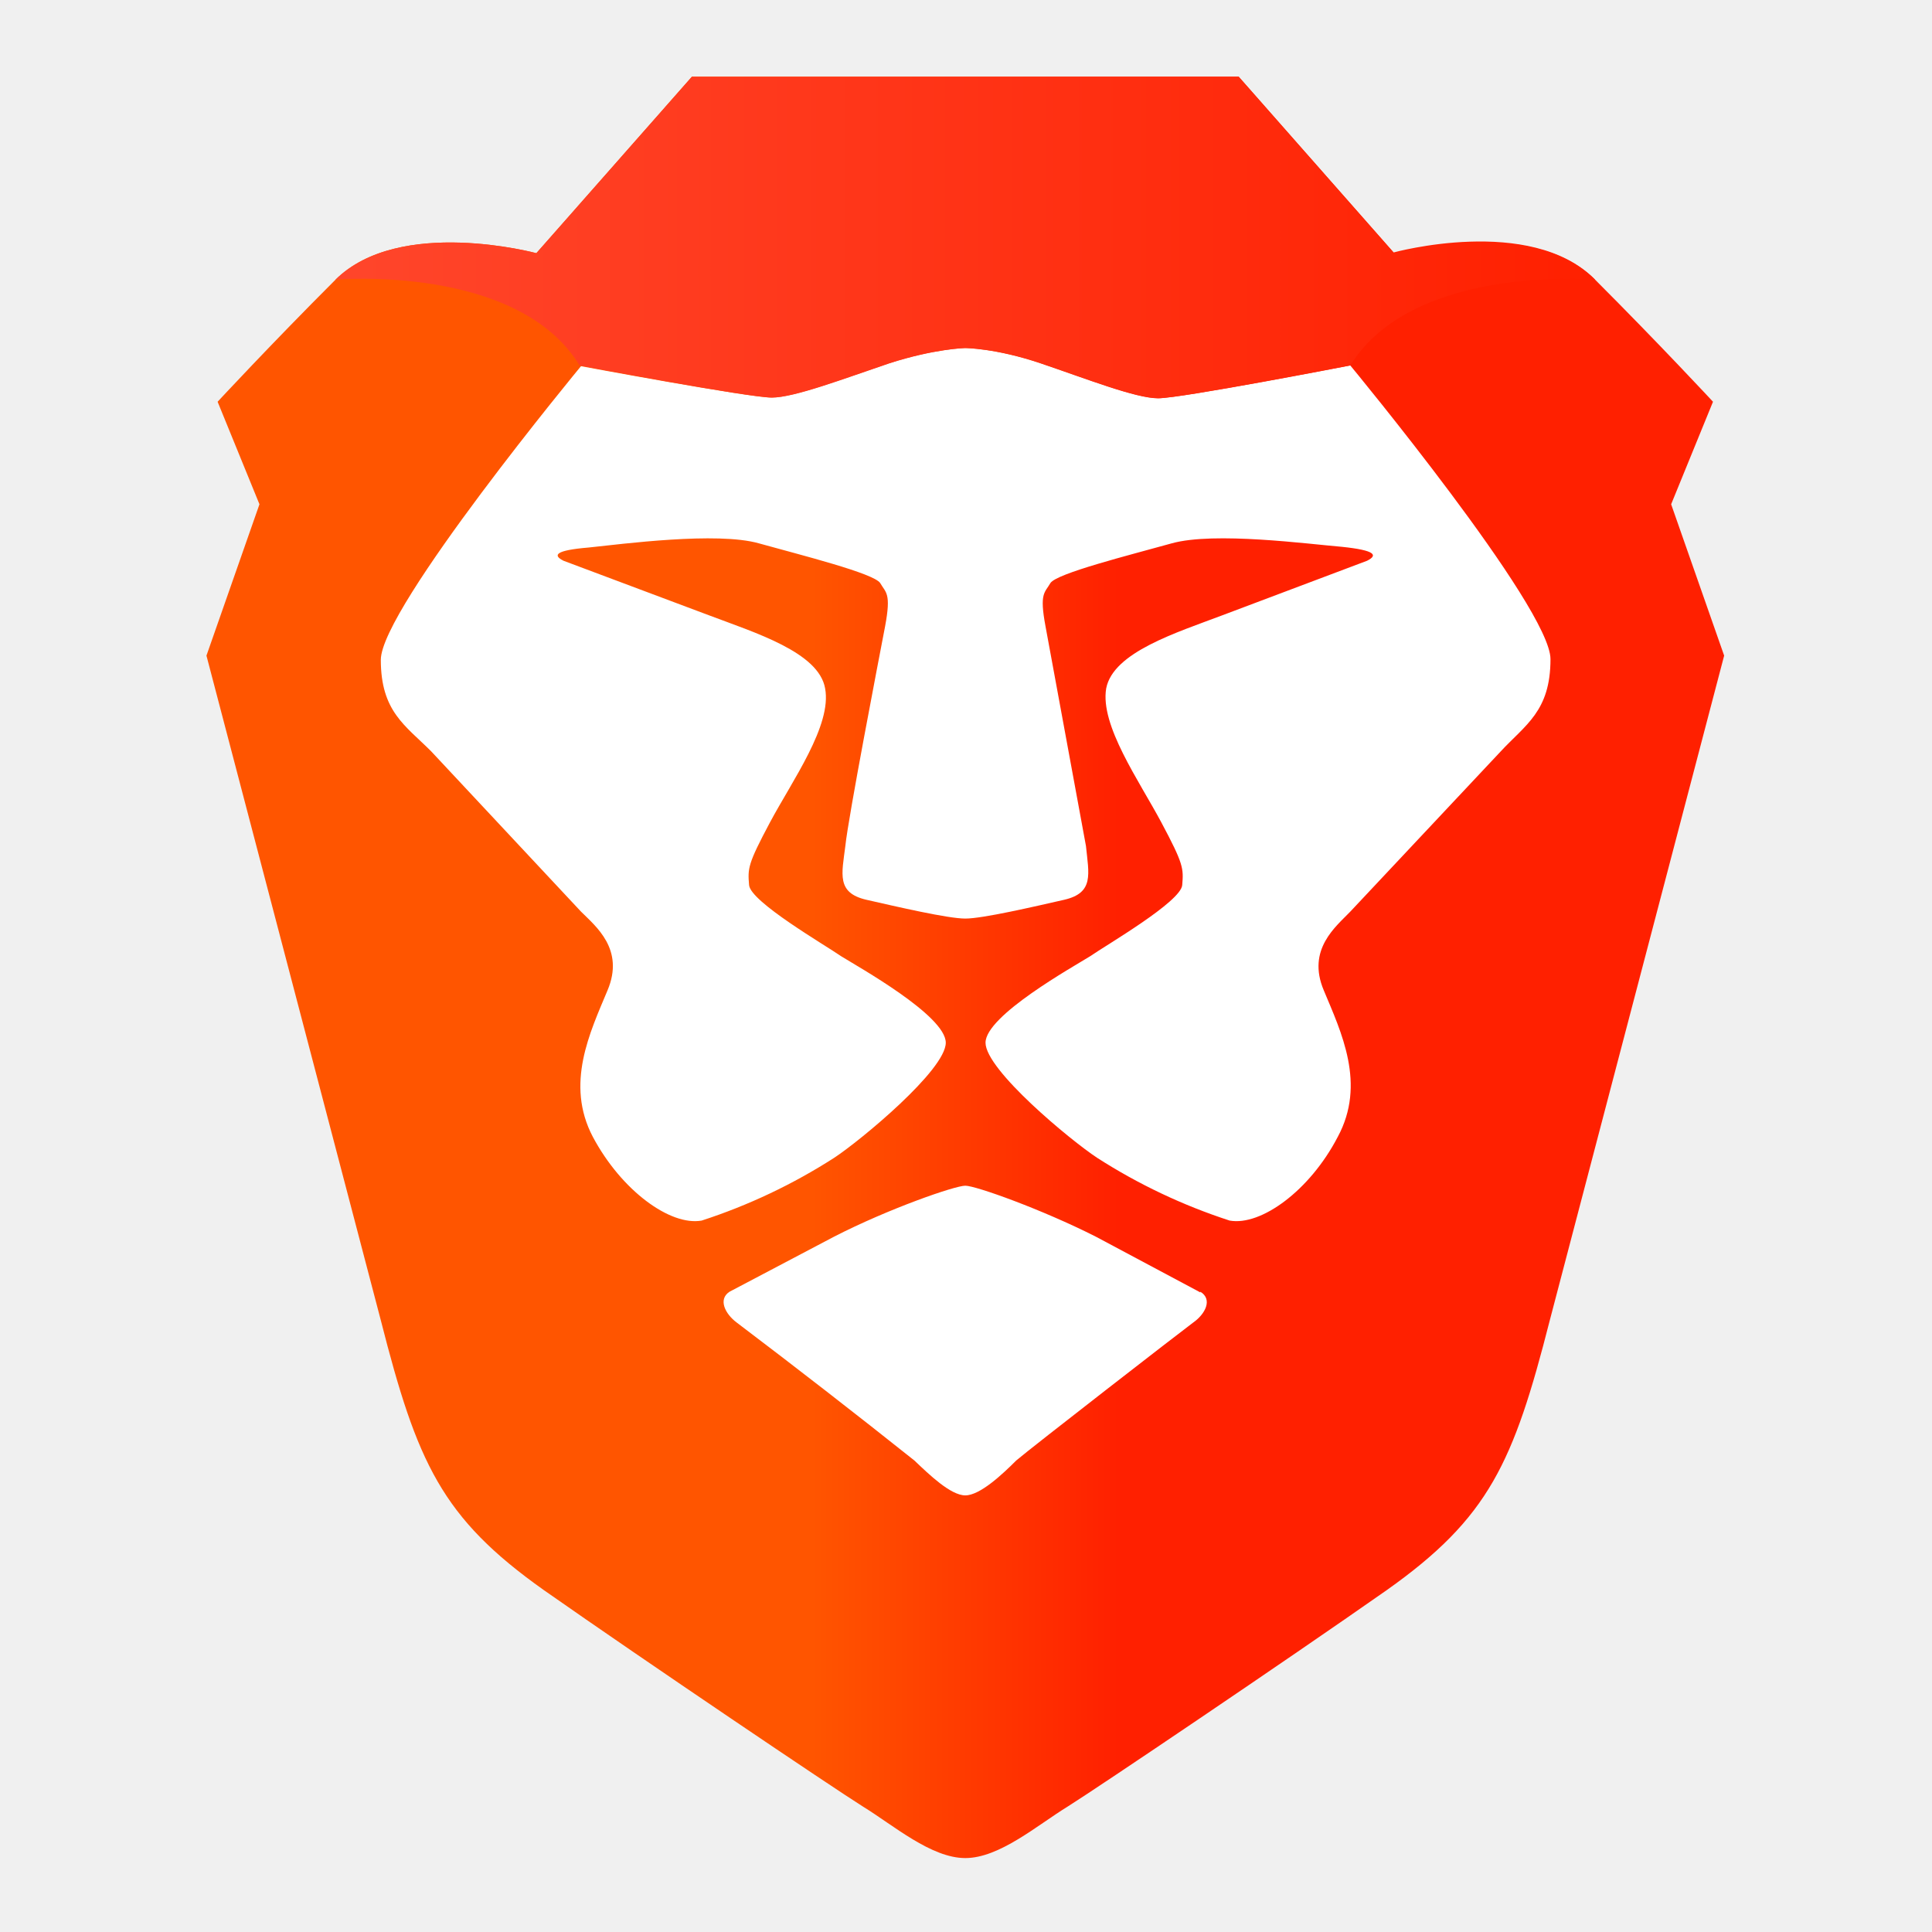
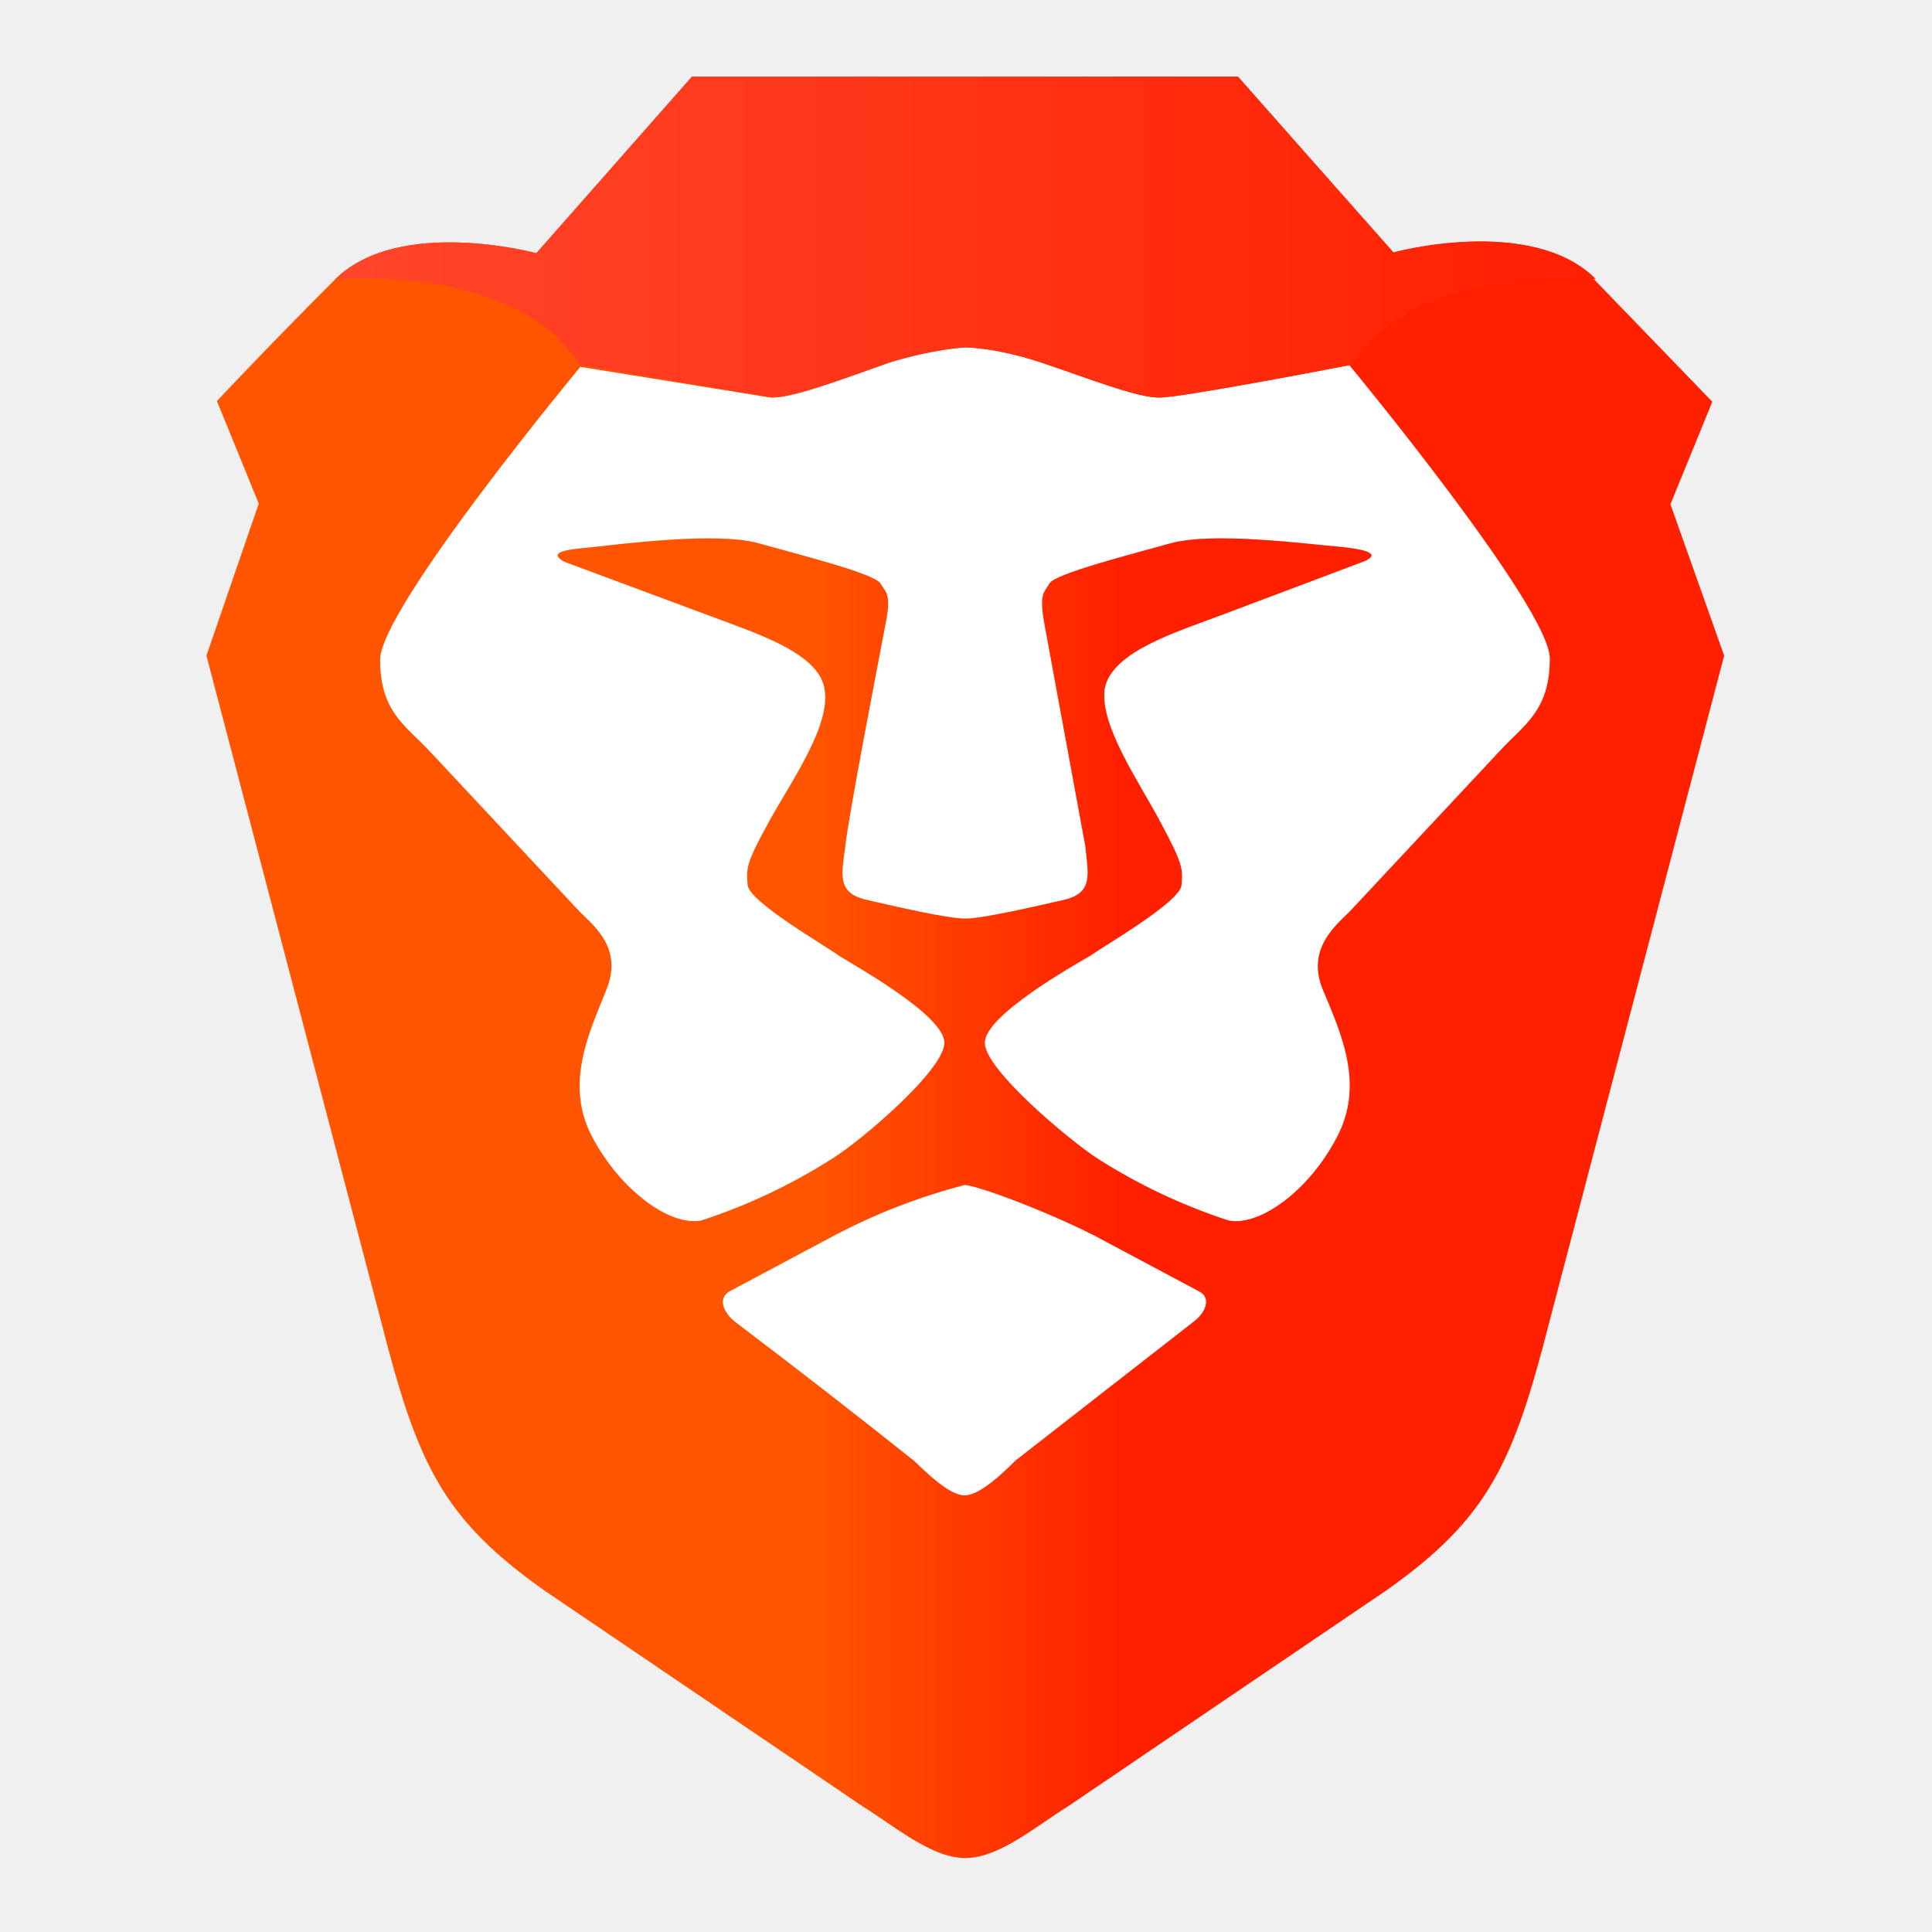
<svg xmlns="http://www.w3.org/2000/svg" viewBox="-29.5 -11 277 277">
  <linearGradient id="a" y1="50.7%" y2="50.7%">
    <stop offset=".4" stop-color="#f50" />
    <stop offset=".6" stop-color="#ff2000" />
  </linearGradient>
  <linearGradient id="b" x1="2.1%" y1="50.7%" y2="50.7%">
    <stop offset="0" stop-color="#ff452a" />
    <stop offset="1" stop-color="#ff2000" />
  </linearGradient>
-   <path fill="url(#a)" d="M210.1 61.3l6-14.7s-7.6-8.2-17-17.6c-9.2-9.2-28.8-3.8-28.8-3.8L148.1 0H69.7L47.4 25.3S27.8 20 18.6 29.1C9.3 38.4 1.7 46.6 1.7 46.6l6 14.7L.1 83l25 95.3c5.2 20.4 8.7 28.3 23.4 38.7 14.7 10.3 41.4 28.3 45.7 31 4.4 2.7 9.8 7.4 14.7 7.4s10.3-4.7 14.7-7.4c4.3-2.7 31-20.7 45.7-31 14.7-10.4 18.2-18.3 23.4-38.7l25-95.3z" />
-   <path fill="#fff" d="M164.1 41.4s28.7 34.7 28.7 42.1c0 7.5-3.6 9.4-7.2 13.3l-21.5 22.9c-2 2.1-6.3 5.4-3.8 11.3 2.5 6 6.1 13.4 2 21-4 7.7-11 12.8-15.5 12a82 82 0 0 1-19-9c-3.8-2.5-16-12.6-16-16.5s12.6-10.9 15-12.4c2.3-1.6 13-7.8 13.2-10.2s.2-3-3-9-8.8-13.9-7.9-19.2c1-5.2 10.1-8 16.7-10.5l20.7-7.8c1.6-.8 1.2-1.5-3.6-2-4.8-.4-18.3-2.2-24.4-.5s-16.5 4.3-17.4 5.7c-.8 1.4-1.6 1.4-.7 6.2l5.8 31.5c.4 4 1.2 6.7-3.1 7.7-4.4 1-11.7 2.7-14.2 2.7s-9.8-1.7-14.2-2.7c-4.3-1-3.5-3.7-3-7.7.4-4 4.8-26.8 5.7-31.5.9-4.8.1-4.8-.7-6.2-.9-1.4-11.3-4-17.4-5.7-6-1.7-19.6.1-24.4.6-4.8.4-5.2 1.1-3.6 1.9l20.8 7.8c6.6 2.5 15.8 5.3 16.7 10.5 1 5.3-4.7 13.2-7.9 19.2s-3.2 6.6-3 9 10.9 8.6 13.2 10.2c2.4 1.5 15 8.5 15 12.4s-12.2 14-16 16.5a82 82 0 0 1-19 9c-4.5.8-11.5-4.3-15.6-12-4-7.6-.4-15 2.1-21 2.5-5.9-1.7-9.2-3.8-11.3l-21.5-23c-3.7-3.7-7.2-5.7-7.2-13.1s28.7-42.1 28.7-42.1S77.9 46 81.1 46s10.3-2.7 16.8-4.9c6.5-2.1 10.9-2.2 10.9-2.2s4.4 0 10.9 2.2 13.6 5 16.8 5c3.3 0 27.5-4.7 27.5-4.7zm-21.5 132.8c1.8 1.1.7 3.2-1 4.4-1.5 1.1-23.3 18-25.4 19.8-2 2-5.2 5-7.3 5s-5.2-3-7.3-5a1320 1320 0 0 0-25.5-19.8c-1.6-1.2-2.7-3.3-1-4.4l15-7.9c7.8-4 17.3-7.3 18.8-7.3s11 3.4 18.7 7.3l15 8z" />
-   <path fill="url(#b)" d="M170.4 25.3L148.1 0H69.7L47.4 25.3S27.8 20 18.6 29.1c0 0 26.1-2.3 35 12.3 0 0 24.3 4.6 27.6 4.6 3.2 0 10.3-2.7 16.8-4.9 6.5-2.1 10.9-2.2 10.9-2.2s4.4 0 10.9 2.2 13.6 5 16.8 5c3.3 0 27.5-4.7 27.5-4.7 9-14.6 35.1-12.3 35.1-12.3-9.2-9.2-28.8-3.8-28.8-3.8" />
+   <path fill="url(#a)" d="M210 61.3l6-14.7L199 29c-9.2-9.2-28.8-3.8-28.8-3.8L148 0H69.7L47.4 25.3S27.8 20 18.6 29c-9.3 9.3-17 17.5-17 17.5l6 14.7L.1 83l25 95.3c5.2 20.4 8.7 28.3 23.4 38.7l45.7 31c4.4 2.7 9.8 7.4 14.7 7.4s10.3-4.7 14.7-7.4l45.7-31c14.7-10.4 18.2-18.3 23.4-38.7l25-95.3z" />
+   <path fill="#fff" d="M164 41.4s28.7 34.7 28.7 42c0 7.5-3.6 9.4-7.2 13.3l-21.5 23c-2 2-6.3 5.4-3.8 11.3 2.5 6 6 13.4 2 21-4 7.7-11 12.8-15.5 12a82 82 0 0 1-19-9c-3.8-2.5-16-12.6-16-16.5s12.6-11 15-12.4c2.3-1.6 13-7.8 13.2-10.2s.2-3-3-9-8.8-14-8-19.2c1-5.2 10-8 16.7-10.5l20.7-7.8c1.6-.8 1.2-1.5-3.6-2-4.8-.4-18.3-2.2-24.4-.5S122 71.2 121 72.6c-.8 1.4-1.6 1.4-.7 6.2l5.8 31.5c.4 4 1.2 6.7-3 7.7-4.4 1-11.7 2.7-14.2 2.7S99 119 94.7 118c-4.3-1-3.5-3.7-3-7.7.4-4 4.8-26.8 5.7-31.5 1-4.8.1-4.8-.7-6.2-1-1.4-11.3-4-17.4-5.7-6-1.7-19.6.1-24.4.6-4.8.4-5.2 1-3.6 2L72 77.2c6.6 2.5 15.8 5.3 16.7 10.5 1 5.3-4.7 13.2-8 19.2s-3.2 6.6-3 9 11 8.6 13.2 10.2c2.4 1.5 15 8.5 15 12.4S94 152.5 90 155a82 82 0 0 1-19 9c-4.5.8-11.5-4.3-15.6-12-4-7.6-.4-15 2-21 2.5-6-1.7-9.2-3.8-11.3l-21.5-23C28.6 93 25 91 25 83.6s28.7-42 28.7-42L81 46c3.2 0 10.3-2.7 16.8-5 6.5-2 11-2.2 11-2.2s4.4 0 11 2.2 13.6 5 16.8 5c3.3 0 27.5-4.7 27.5-4.7zm-21.5 132.8c1.8 1 .7 3.2-1 4.4l-25.4 19.8c-2 2-5.2 5-7.3 5s-5.2-3-7.3-5a1320 1320 0 0 0-25.5-19.8c-1.6-1.2-2.7-3.3-1-4.4l15-8a87 87 0 0 1 18.8-7.3c1.5 0 11 3.4 18.7 7.3l15 8z" />
+   <path fill="url(#b)" d="M170.4 25.3L148 0H69.7L47.4 25.3S27.8 20 18.6 29c0 0 26-2.3 35 12.3L81.2 46c3.2 0 10.3-2.7 16.8-5 6.5-2 11-2.2 11-2.2s4.4 0 11 2.2 13.6 5 16.8 5c3.3 0 27.5-4.7 27.5-4.7 9-14.6 35-12.3 35-12.3-9.2-9.2-28.8-3.8-28.8-3.8" />
</svg>
